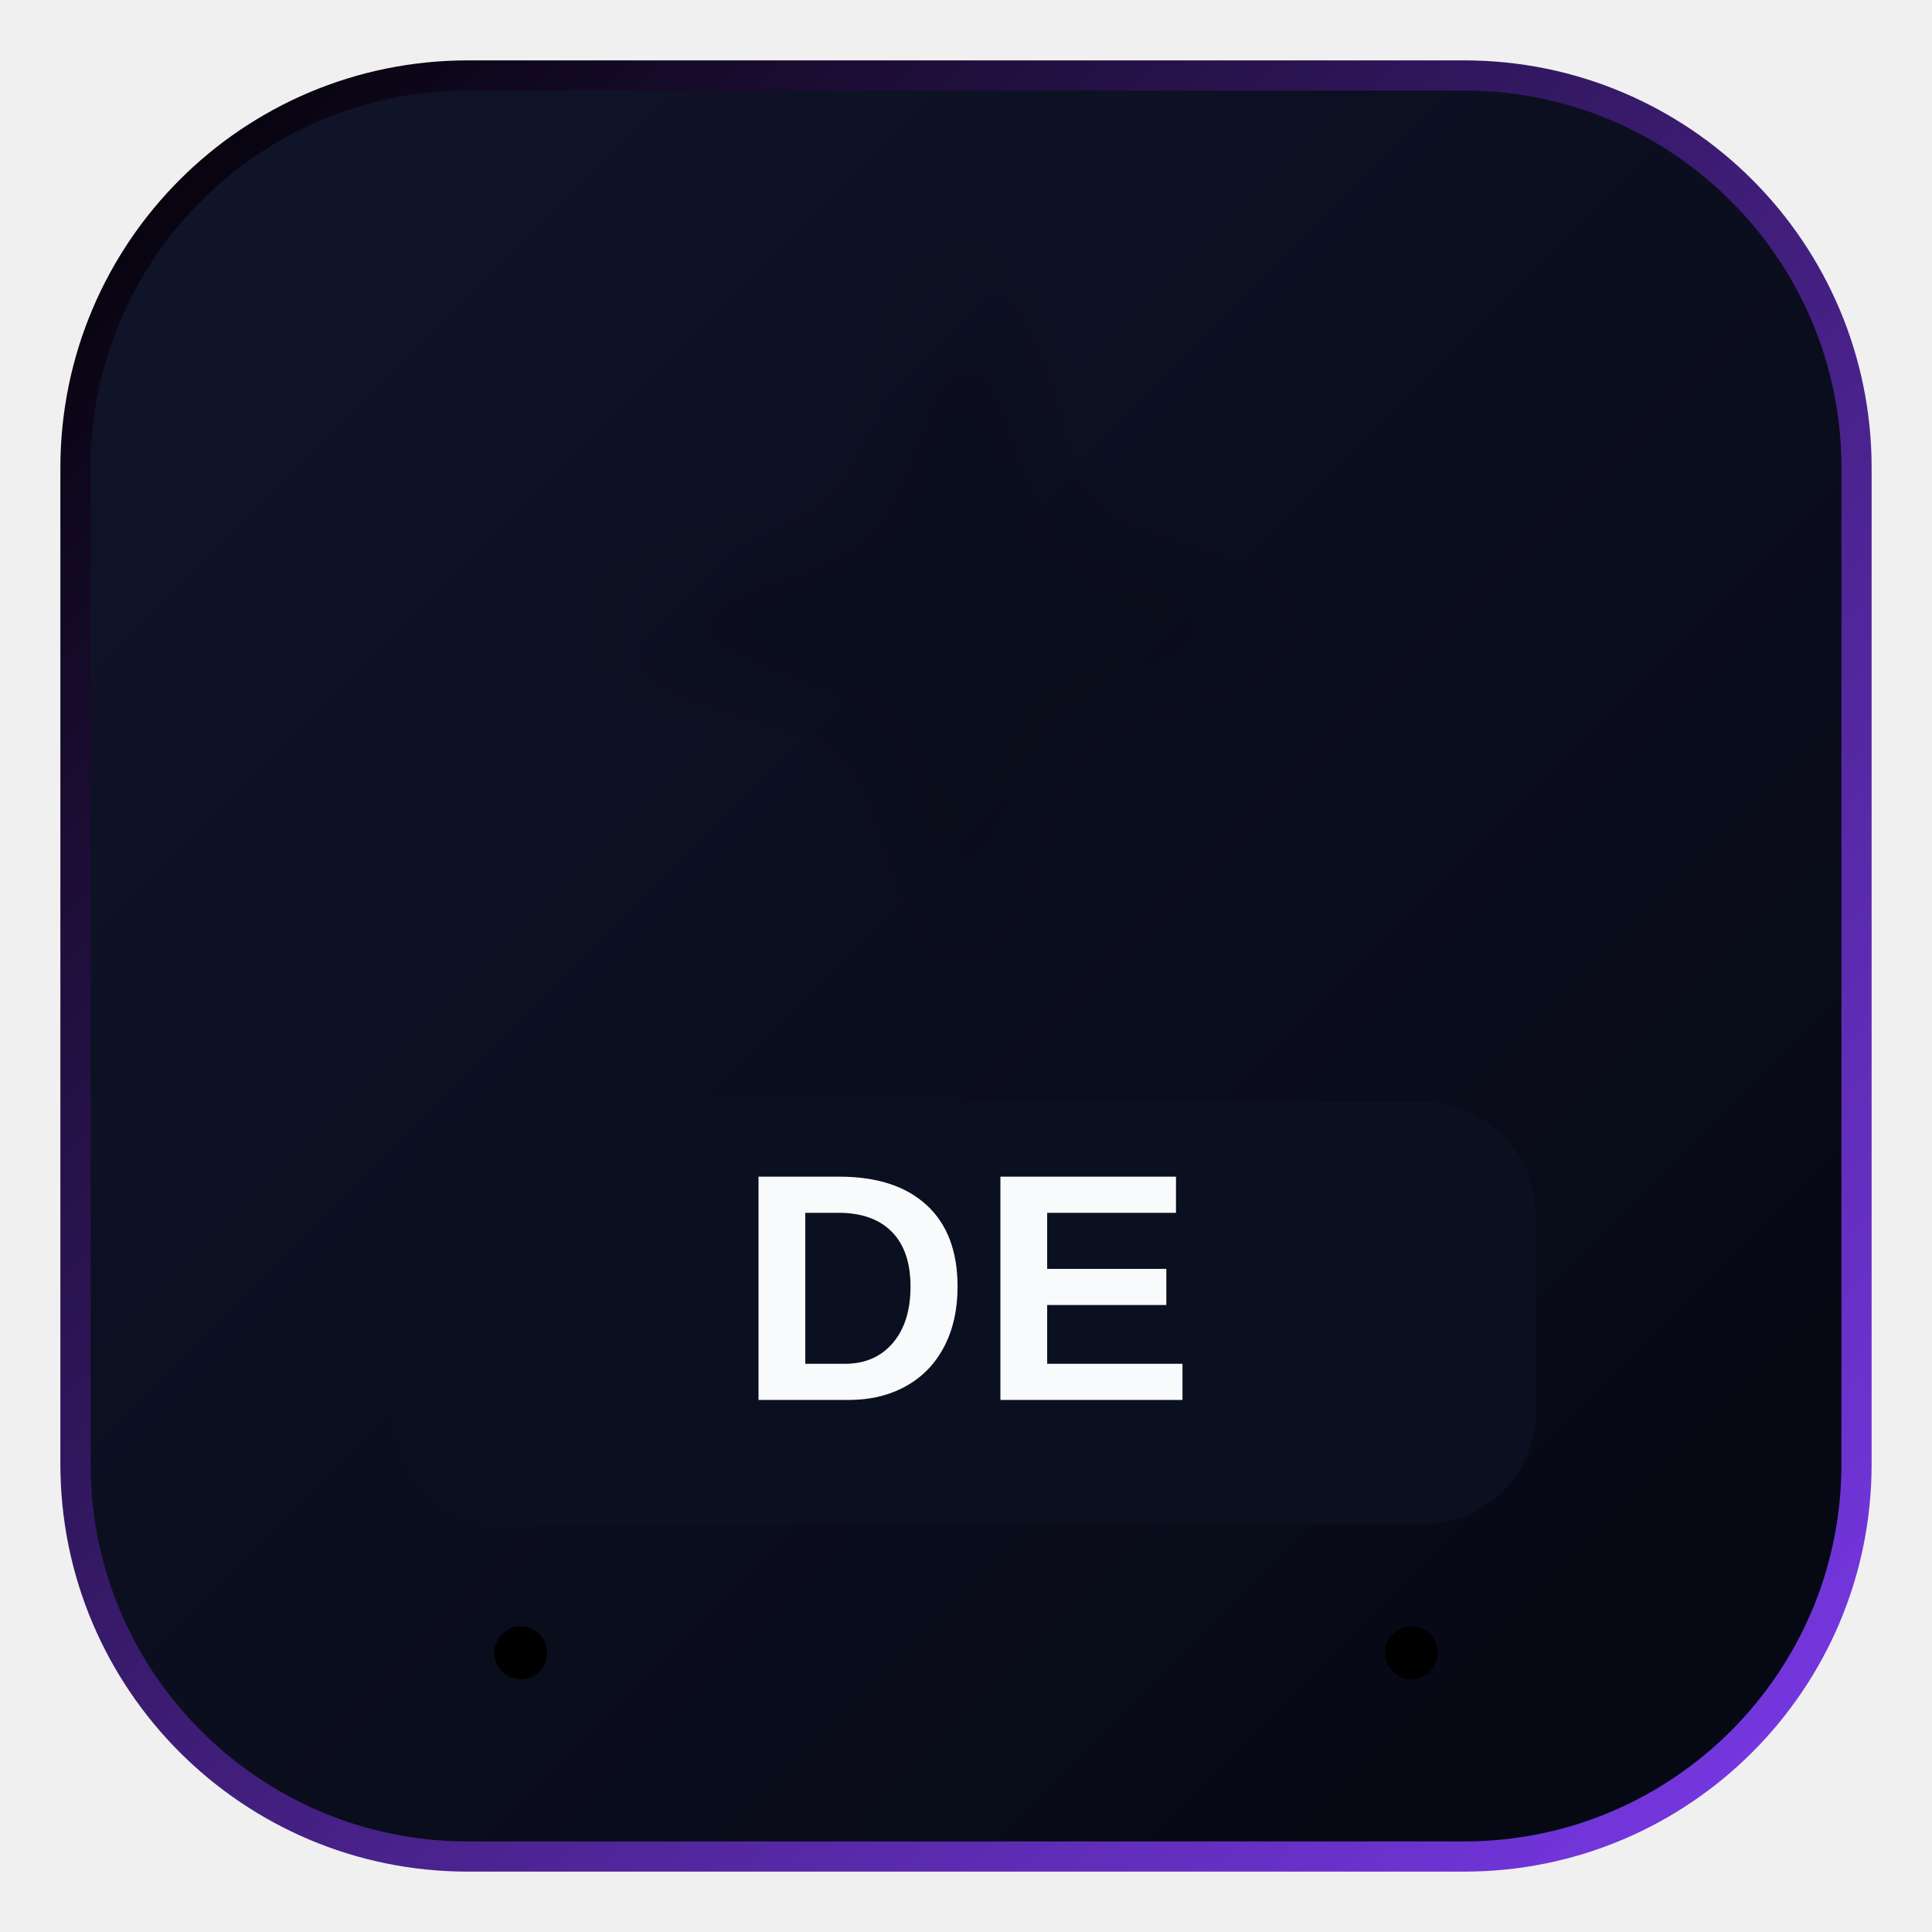
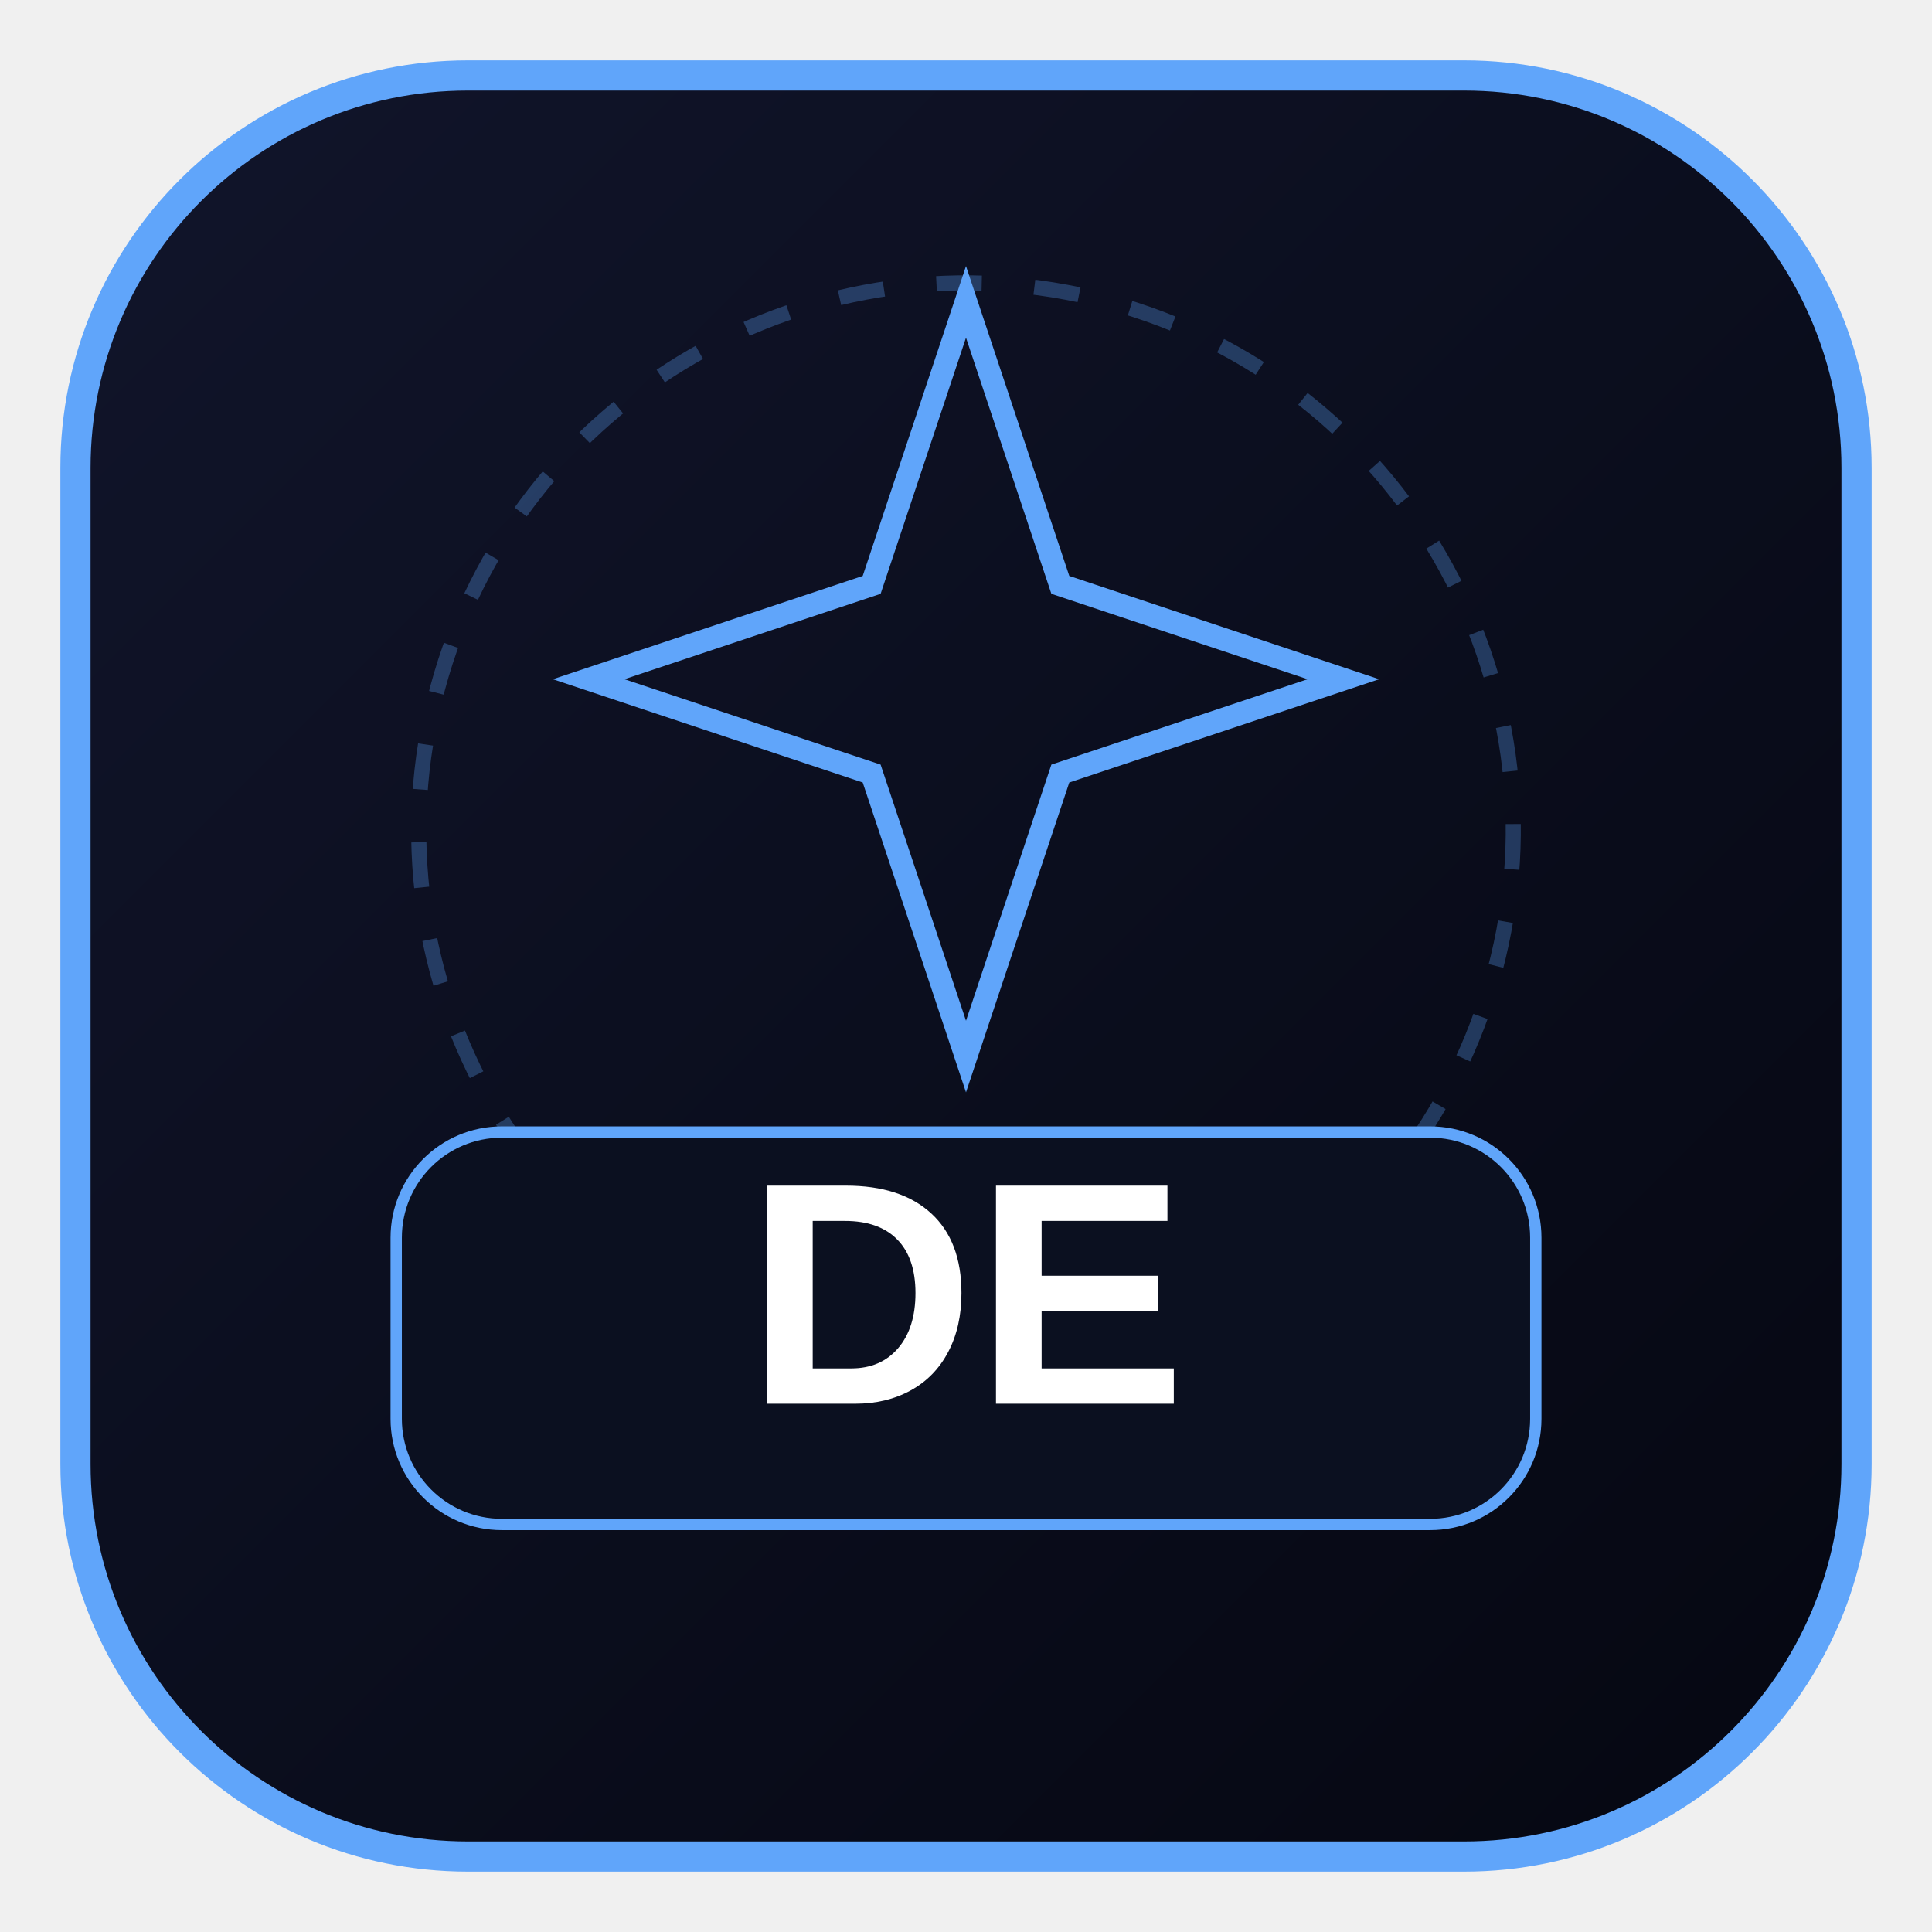
<svg xmlns="http://www.w3.org/2000/svg" width="512" height="512" viewBox="0 0 512 512">
  <defs>
-     <linearGradient id="bg" x1="0" y1="0" x2="1" y2="1">
+     <linearGradient id="b" x1="0" y1="0" x2="1" y2="1">
      <stop stop-color="#11152b" />
      <stop offset="1" stop-color="#050711" />
    </linearGradient>
-     <linearGradient id="glow" x1="0" y1="0" x2="1" y2="1">
-       <stop stop-color="60a5fa" />
-       <stop offset="1" stop-color="#7c3aed" />
-     </linearGradient>
-     <filter id="shadow">
-       <feGaussianBlur stdDeviation="12" />
-     </filter>
  </defs>
-   <rect x="20" y="20" width="472" height="472" rx="104" fill="url(#bg)" stroke="url(#glow)" stroke-width="8" />
-   <circle cx="256" cy="238" r="151" fill="none" stroke="60a5fa" stroke-opacity=".22" stroke-width="3" />
-   <circle cx="256" cy="238" r="125" fill="none" stroke="60a5fa" stroke-opacity=".45" stroke-width="2" stroke-dasharray="10 15" transform="rotate(195 256 238)" />
-   <path d="M256 66 L280 142 L356 166 L280 190 L256 266 L232 190 L156 166 L232 142 Z" fill="60a5fa" opacity=".16" filter="url(#shadow)" />
-   <path d="M256 91 L274 157 L340 175 L274 193 L256 259 L238 193 L172 175 L238 157 Z" fill="none" stroke="60a5fa" stroke-width="5" stroke-linejoin="round" />
-   <rect x="105" y="292" width="302" height="112" rx="30" fill="#0b1020" stroke="60a5fa" stroke-opacity=".7" stroke-width="3" />
-   <text x="256" y="371" fill="#f8fafc" font-family="Arial,Helvetica,sans-serif" font-size="86" font-weight="800" text-anchor="middle" letter-spacing="2">DE</text>
-   <path d="M138 438 H374" stroke="60a5fa" stroke-width="5" stroke-linecap="round" />
-   <circle cx="138" cy="438" r="7" fill="60a5fa" />
-   <circle cx="374" cy="438" r="7" fill="60a5fa" />
+   <rect x="20" y="20" width="472" height="472" rx="104" fill="url(#b)" stroke="#60a5fa" stroke-width="8" />
+   <circle cx="256" cy="220" r="145" fill="none" stroke="#60a5fa" stroke-opacity=".3" stroke-width="4" stroke-dasharray="12 14" transform="rotate(555 256 220)" />
+   <path d="M256 80 L281 155 L356 180 L281 205 L256 280 L231 205 L156 180 L231 155 Z" fill="none" stroke="#60a5fa" stroke-width="6" />
+   <rect x="105" y="300" width="302" height="104" rx="28" fill="#0b1020" stroke="#60a5fa" stroke-width="3" />
+   <text x="256" y="372" fill="#fff" font-family="Arial,sans-serif" font-size="84" font-weight="800" text-anchor="middle">DE</text>
</svg>
